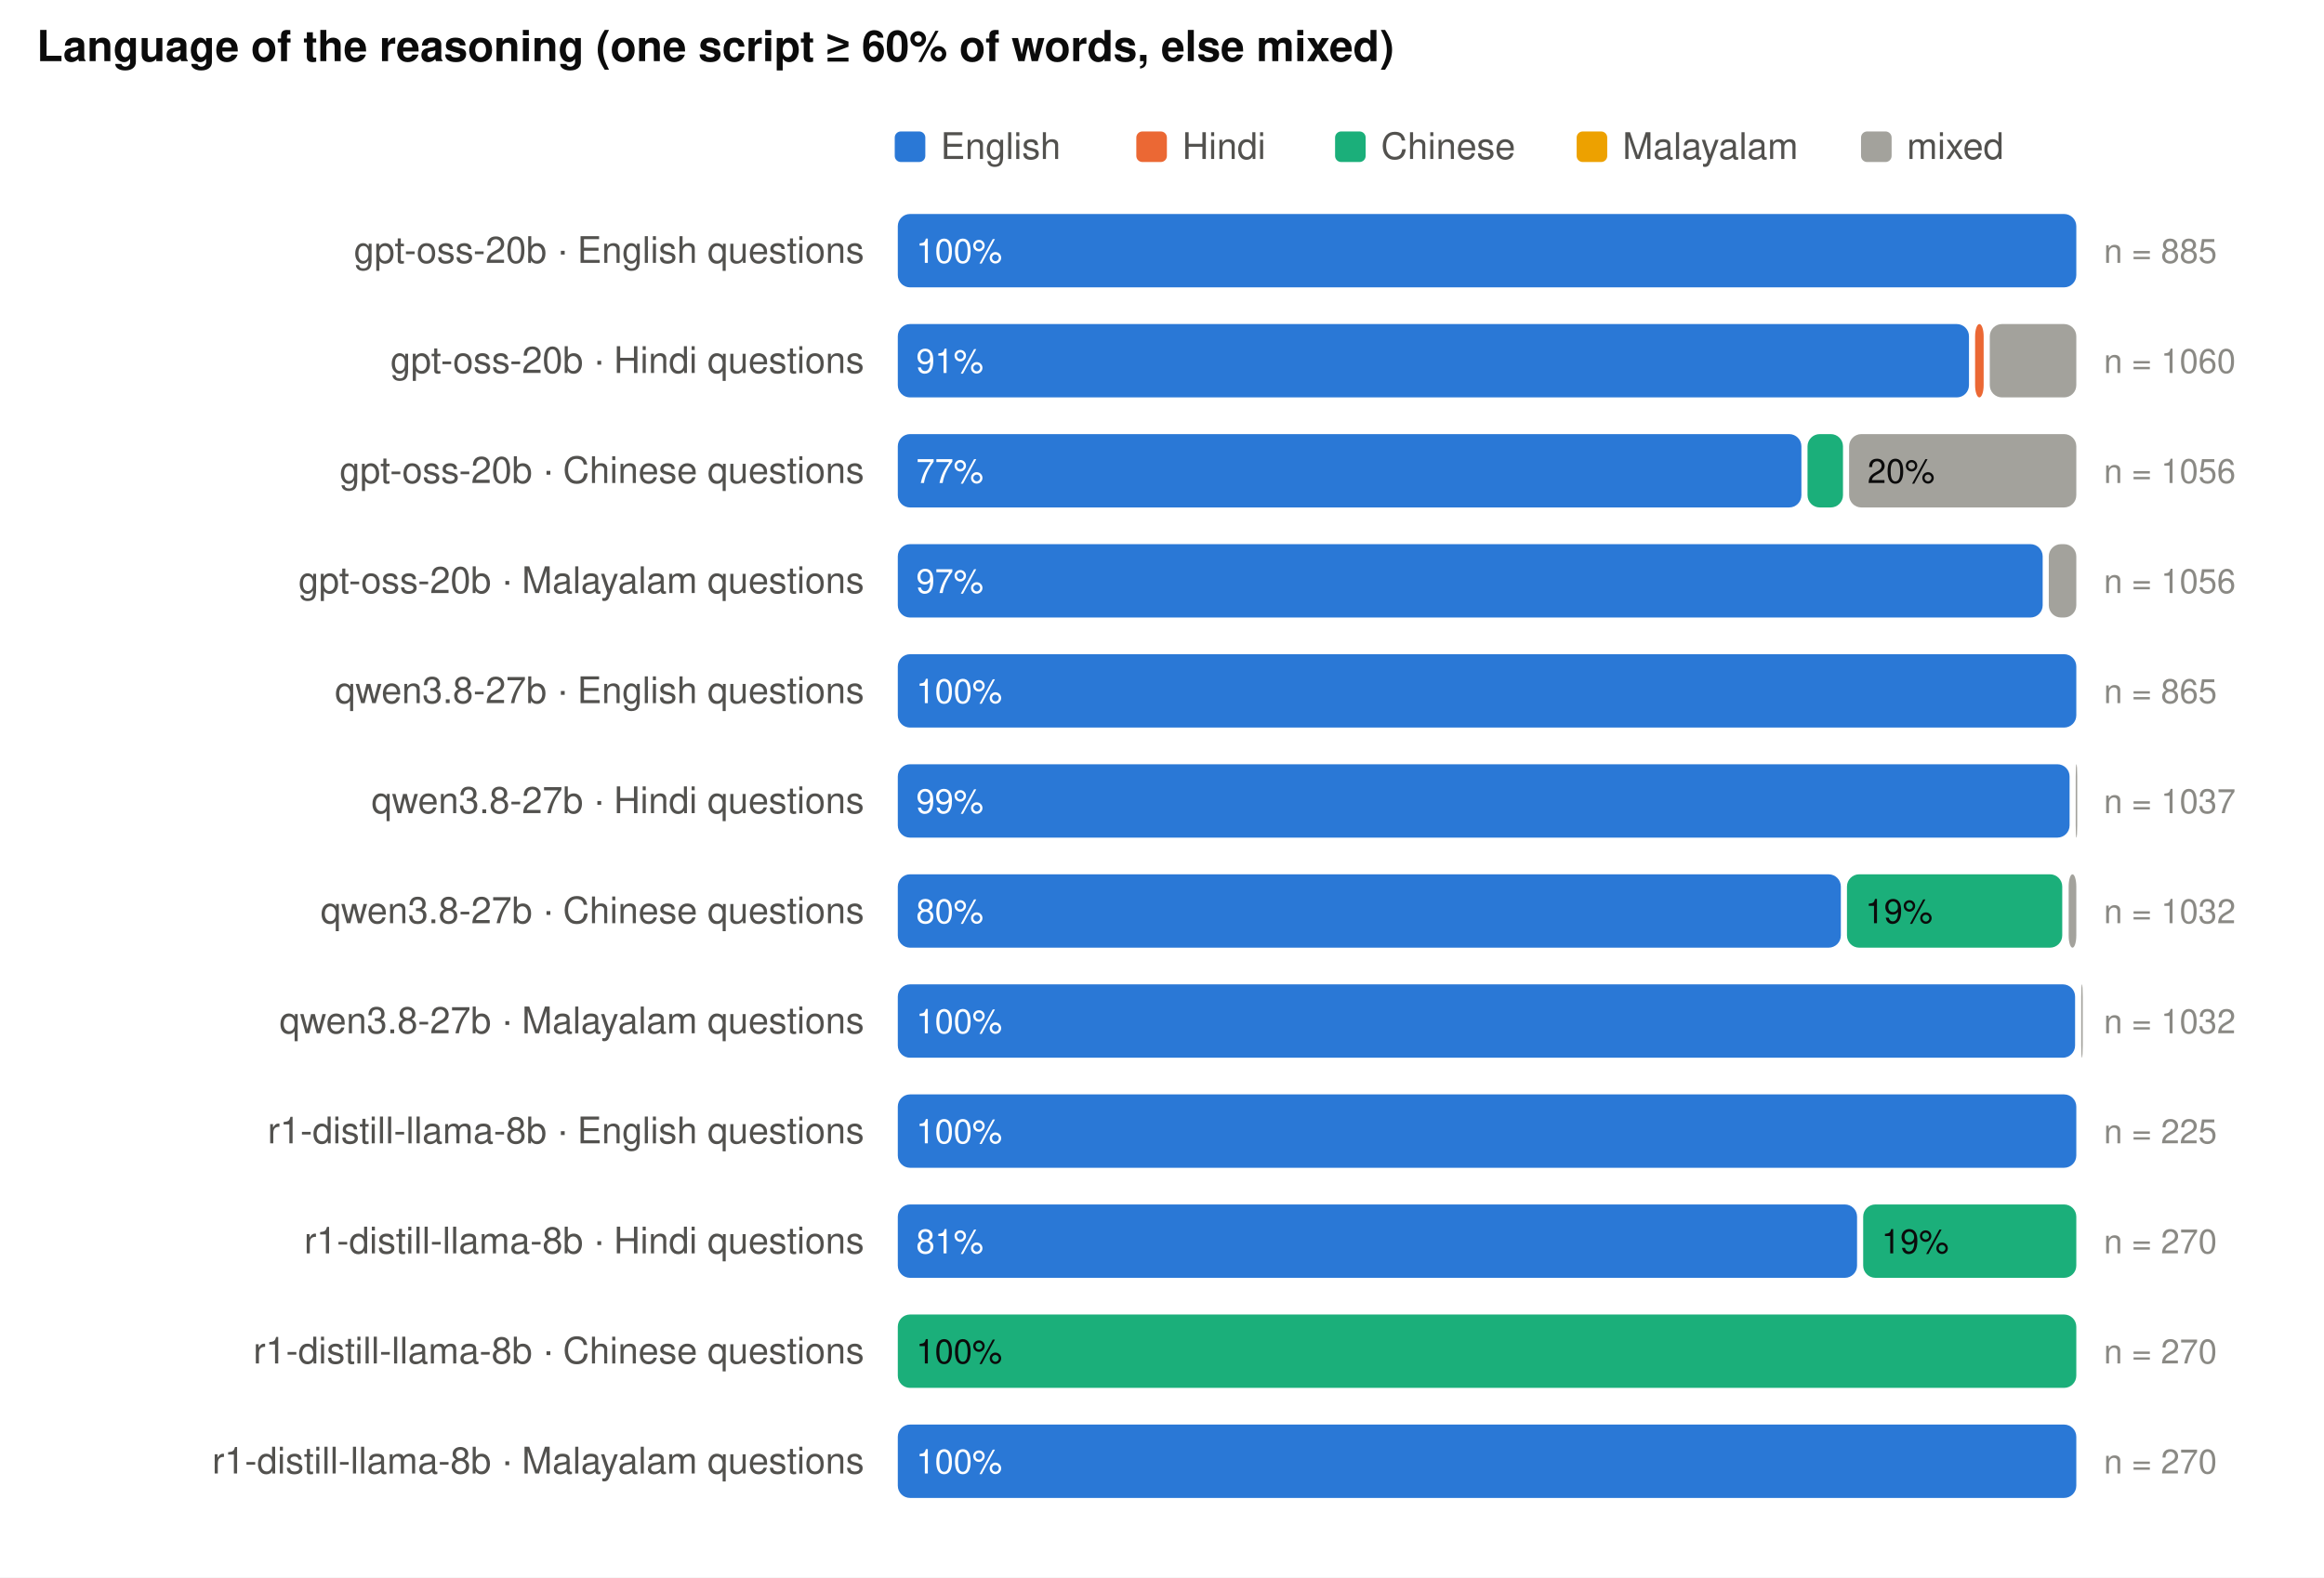
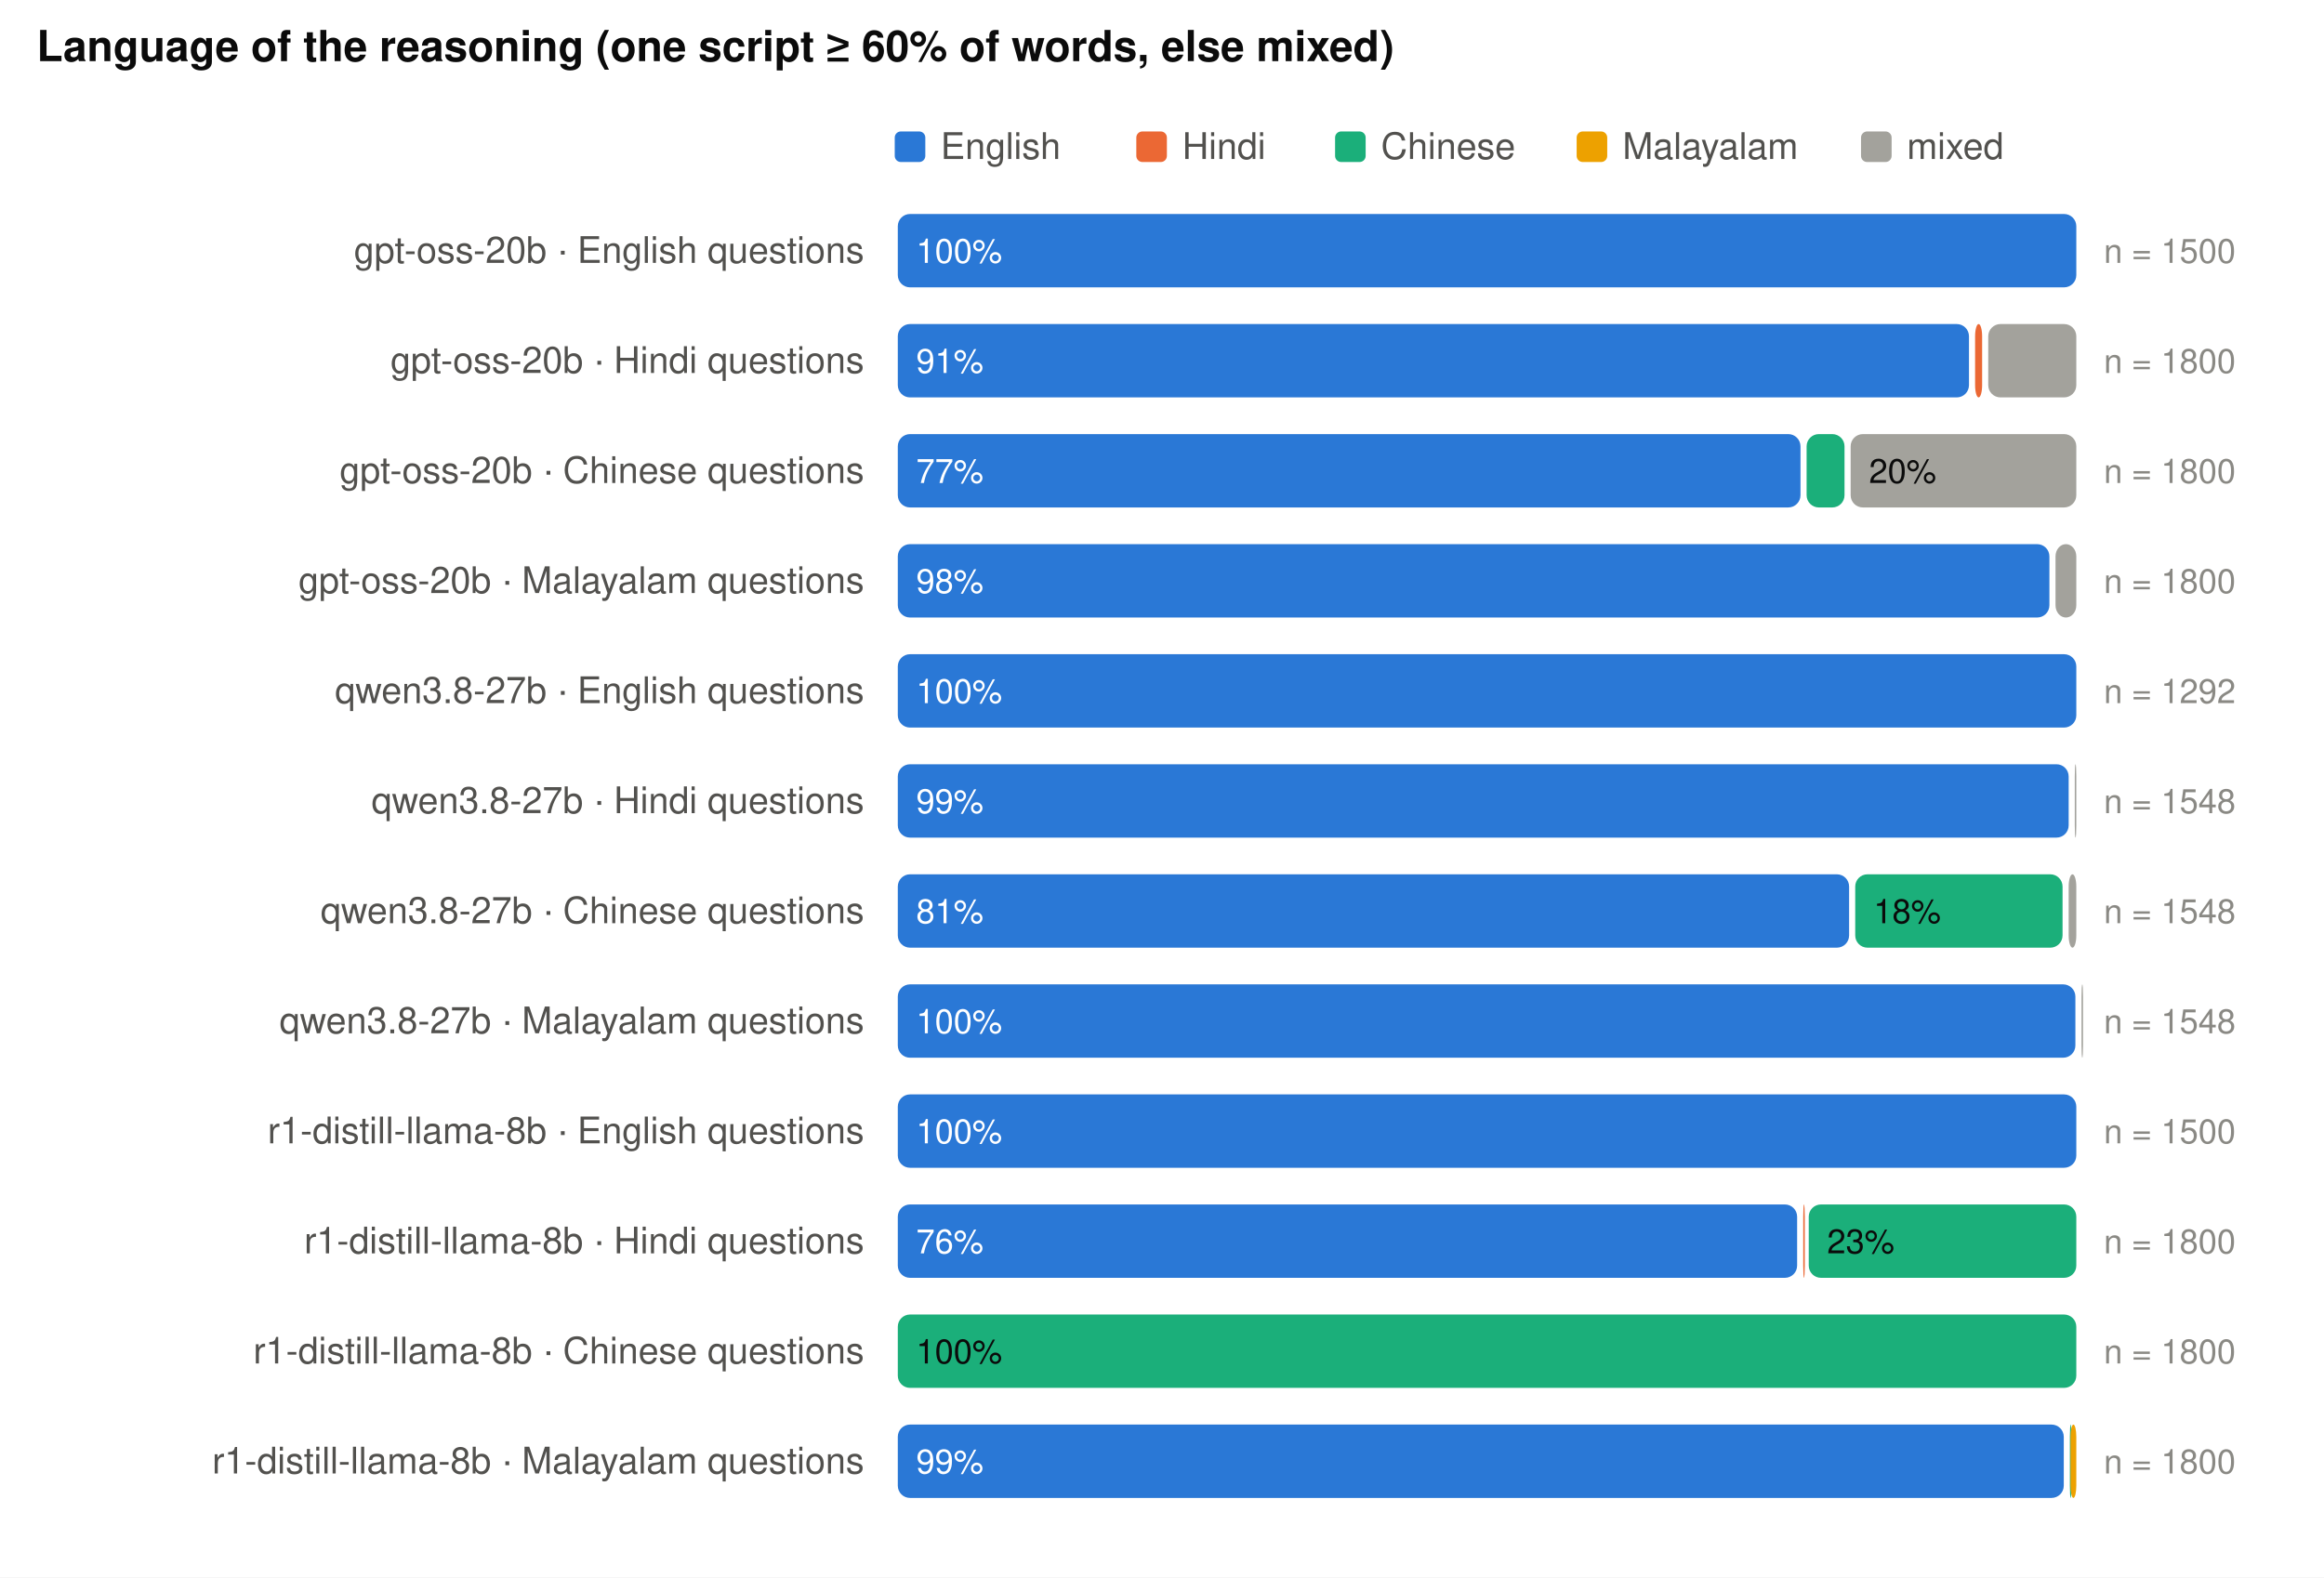
<svg xmlns="http://www.w3.org/2000/svg" width="760" height="516" viewBox="0 0 760 516" role="img">
  <rect width="100%" height="100%" fill="#ffffff" />
  <text x="12.0" y="20.0" font-size="14" fill="#0b0b0b" text-anchor="start" font-weight="bold" font-family="Helvetica, Arial, sans-serif">Language of the reasoning (one script ≥ 60% of words, else mixed)</text>
  <rect x="292.6" y="43" width="10" height="10" rx="2" fill="#2a78d6" />
  <text x="307.6" y="52.0" font-size="12" fill="#52514e" text-anchor="start" font-weight="normal" font-family="Helvetica, Arial, sans-serif">English</text>
  <rect x="371.6" y="43" width="10" height="10" rx="2" fill="#eb6834" />
  <text x="386.6" y="52.0" font-size="12" fill="#52514e" text-anchor="start" font-weight="normal" font-family="Helvetica, Arial, sans-serif">Hindi</text>
  <rect x="436.6" y="43" width="10" height="10" rx="2" fill="#1baf7a" />
  <text x="451.6" y="52.0" font-size="12" fill="#52514e" text-anchor="start" font-weight="normal" font-family="Helvetica, Arial, sans-serif">Chinese</text>
  <rect x="515.6" y="43" width="10" height="10" rx="2" fill="#eda100" />
  <text x="530.6" y="52.0" font-size="12" fill="#52514e" text-anchor="start" font-weight="normal" font-family="Helvetica, Arial, sans-serif">Malayalam</text>
  <rect x="608.6" y="43" width="10" height="10" rx="2" fill="#a3a29c" />
  <text x="623.6" y="52.0" font-size="12" fill="#52514e" text-anchor="start" font-weight="normal" font-family="Helvetica, Arial, sans-serif">mixed</text>
  <text x="282.6" y="86.0" font-size="12" fill="#52514e" text-anchor="end" font-weight="normal" font-family="Helvetica, Arial, sans-serif">gpt-oss-20b · English questions</text>
-   <text x="688.0" y="86.0" font-size="11" fill="#8a8984" text-anchor="start" font-weight="normal" font-family="Helvetica, Arial, sans-serif">n = 885</text>
+   <text x="688.0" y="86.0" font-size="11" fill="#8a8984" text-anchor="start" font-weight="normal" font-family="Helvetica, Arial, sans-serif">n = 1500</text>
  <rect x="293.6" y="70" width="385.4" height="24" rx="4" fill="#2a78d6" />
  <text x="299.6" y="86.0" font-size="11" fill="#ffffff" text-anchor="start" font-weight="normal" font-family="Helvetica, Arial, sans-serif">100%</text>
  <text x="282.6" y="122.0" font-size="12" fill="#52514e" text-anchor="end" font-weight="normal" font-family="Helvetica, Arial, sans-serif">gpt-oss-20b · Hindi questions</text>
-   <text x="688.0" y="122.0" font-size="11" fill="#8a8984" text-anchor="start" font-weight="normal" font-family="Helvetica, Arial, sans-serif">n = 1060</text>
+   <text x="688.0" y="122.0" font-size="11" fill="#8a8984" text-anchor="start" font-weight="normal" font-family="Helvetica, Arial, sans-serif">n = 1800</text>
  <rect x="293.6" y="106" width="350.3" height="24" rx="4" fill="#2a78d6" />
  <text x="299.6" y="122.0" font-size="11" fill="#ffffff" text-anchor="start" font-weight="normal" font-family="Helvetica, Arial, sans-serif">91%</text>
-   <rect x="645.9" y="106" width="2.8" height="24" rx="4" fill="#eb6834" />
-   <rect x="650.7" y="106" width="28.3" height="24" rx="4" fill="#a3a29c" />
+   <rect x="645.9" y="106" width="2.3" height="24" rx="4" fill="#eb6834" />
+   <rect x="650.2" y="106" width="28.8" height="24" rx="4" fill="#a3a29c" />
  <text x="282.6" y="158.0" font-size="12" fill="#52514e" text-anchor="end" font-weight="normal" font-family="Helvetica, Arial, sans-serif">gpt-oss-20b · Chinese questions</text>
-   <text x="688.0" y="158.0" font-size="11" fill="#8a8984" text-anchor="start" font-weight="normal" font-family="Helvetica, Arial, sans-serif">n = 1056</text>
-   <rect x="293.6" y="142" width="295.5" height="24" rx="4" fill="#2a78d6" />
+   <text x="688.0" y="158.0" font-size="11" fill="#8a8984" text-anchor="start" font-weight="normal" font-family="Helvetica, Arial, sans-serif">n = 1800</text>
+   <rect x="293.6" y="142" width="295.2" height="24" rx="4" fill="#2a78d6" />
  <text x="299.6" y="158.0" font-size="11" fill="#ffffff" text-anchor="start" font-weight="normal" font-family="Helvetica, Arial, sans-serif">77%</text>
-   <rect x="591.1" y="142" width="11.6" height="24" rx="4" fill="#1baf7a" />
-   <rect x="604.7" y="142" width="74.3" height="24" rx="4" fill="#a3a29c" />
-   <text x="610.7" y="158.0" font-size="11" fill="#0b0b0b" text-anchor="start" font-weight="normal" font-family="Helvetica, Arial, sans-serif">20%</text>
+   <rect x="590.8" y="142" width="12.4" height="24" rx="4" fill="#1baf7a" />
+   <rect x="605.2" y="142" width="73.8" height="24" rx="4" fill="#a3a29c" />
+   <text x="611.2" y="158.0" font-size="11" fill="#0b0b0b" text-anchor="start" font-weight="normal" font-family="Helvetica, Arial, sans-serif">20%</text>
  <text x="282.6" y="194.0" font-size="12" fill="#52514e" text-anchor="end" font-weight="normal" font-family="Helvetica, Arial, sans-serif">gpt-oss-20b · Malayalam questions</text>
-   <text x="688.0" y="194.0" font-size="11" fill="#8a8984" text-anchor="start" font-weight="normal" font-family="Helvetica, Arial, sans-serif">n = 1056</text>
-   <rect x="293.6" y="178" width="374.4" height="24" rx="4" fill="#2a78d6" />
-   <text x="299.6" y="194.0" font-size="11" fill="#ffffff" text-anchor="start" font-weight="normal" font-family="Helvetica, Arial, sans-serif">97%</text>
-   <rect x="670.0" y="178" width="9.0" height="24" rx="4" fill="#a3a29c" />
+   <text x="688.0" y="194.0" font-size="11" fill="#8a8984" text-anchor="start" font-weight="normal" font-family="Helvetica, Arial, sans-serif">n = 1800</text>
+   <rect x="293.6" y="178" width="376.6" height="24" rx="4" fill="#2a78d6" />
+   <text x="299.6" y="194.0" font-size="11" fill="#ffffff" text-anchor="start" font-weight="normal" font-family="Helvetica, Arial, sans-serif">98%</text>
+   <rect x="672.2" y="178" width="6.8" height="24" rx="4" fill="#a3a29c" />
  <text x="282.6" y="230.0" font-size="12" fill="#52514e" text-anchor="end" font-weight="normal" font-family="Helvetica, Arial, sans-serif">qwen3.8-27b · English questions</text>
-   <text x="688.0" y="230.0" font-size="11" fill="#8a8984" text-anchor="start" font-weight="normal" font-family="Helvetica, Arial, sans-serif">n = 865</text>
+   <text x="688.0" y="230.0" font-size="11" fill="#8a8984" text-anchor="start" font-weight="normal" font-family="Helvetica, Arial, sans-serif">n = 1292</text>
  <rect x="293.6" y="214" width="385.4" height="24" rx="4" fill="#2a78d6" />
  <text x="299.6" y="230.0" font-size="11" fill="#ffffff" text-anchor="start" font-weight="normal" font-family="Helvetica, Arial, sans-serif">100%</text>
  <text x="282.6" y="266.0" font-size="12" fill="#52514e" text-anchor="end" font-weight="normal" font-family="Helvetica, Arial, sans-serif">qwen3.8-27b · Hindi questions</text>
-   <text x="688.0" y="266.0" font-size="11" fill="#8a8984" text-anchor="start" font-weight="normal" font-family="Helvetica, Arial, sans-serif">n = 1037</text>
-   <rect x="293.6" y="250" width="383.2" height="24" rx="4" fill="#2a78d6" />
+   <text x="688.0" y="266.0" font-size="11" fill="#8a8984" text-anchor="start" font-weight="normal" font-family="Helvetica, Arial, sans-serif">n = 1548</text>
+   <rect x="293.6" y="250" width="382.9" height="24" rx="4" fill="#2a78d6" />
  <text x="299.6" y="266.0" font-size="11" fill="#ffffff" text-anchor="start" font-weight="normal" font-family="Helvetica, Arial, sans-serif">99%</text>
-   <rect x="678.8" y="250" width="0.5" height="24" rx="4" fill="#a3a29c" />
+   <rect x="678.5" y="250" width="0.5" height="24" rx="4" fill="#a3a29c" />
  <text x="282.6" y="302.0" font-size="12" fill="#52514e" text-anchor="end" font-weight="normal" font-family="Helvetica, Arial, sans-serif">qwen3.8-27b · Chinese questions</text>
-   <text x="688.0" y="302.0" font-size="11" fill="#8a8984" text-anchor="start" font-weight="normal" font-family="Helvetica, Arial, sans-serif">n = 1032</text>
-   <rect x="293.6" y="286" width="308.4" height="24" rx="4" fill="#2a78d6" />
-   <text x="299.6" y="302.0" font-size="11" fill="#ffffff" text-anchor="start" font-weight="normal" font-family="Helvetica, Arial, sans-serif">80%</text>
-   <rect x="604.0" y="286" width="70.4" height="24" rx="4" fill="#1baf7a" />
-   <text x="610.0" y="302.0" font-size="11" fill="#0b0b0b" text-anchor="start" font-weight="normal" font-family="Helvetica, Arial, sans-serif">19%</text>
+   <text x="688.0" y="302.0" font-size="11" fill="#8a8984" text-anchor="start" font-weight="normal" font-family="Helvetica, Arial, sans-serif">n = 1548</text>
+   <rect x="293.6" y="286" width="311.1" height="24" rx="4" fill="#2a78d6" />
+   <text x="299.6" y="302.0" font-size="11" fill="#ffffff" text-anchor="start" font-weight="normal" font-family="Helvetica, Arial, sans-serif">81%</text>
+   <rect x="606.7" y="286" width="67.8" height="24" rx="4" fill="#1baf7a" />
+   <text x="612.7" y="302.0" font-size="11" fill="#0b0b0b" text-anchor="start" font-weight="normal" font-family="Helvetica, Arial, sans-serif">18%</text>
  <rect x="676.5" y="286" width="2.5" height="24" rx="4" fill="#a3a29c" />
  <text x="282.6" y="338.0" font-size="12" fill="#52514e" text-anchor="end" font-weight="normal" font-family="Helvetica, Arial, sans-serif">qwen3.8-27b · Malayalam questions</text>
-   <text x="688.0" y="338.0" font-size="11" fill="#8a8984" text-anchor="start" font-weight="normal" font-family="Helvetica, Arial, sans-serif">n = 1032</text>
-   <rect x="293.6" y="322" width="385.0" height="24" rx="4" fill="#2a78d6" />
+   <text x="688.0" y="338.0" font-size="11" fill="#8a8984" text-anchor="start" font-weight="normal" font-family="Helvetica, Arial, sans-serif">n = 1548</text>
+   <rect x="293.6" y="322" width="385.1" height="24" rx="4" fill="#2a78d6" />
  <text x="299.6" y="338.0" font-size="11" fill="#ffffff" text-anchor="start" font-weight="normal" font-family="Helvetica, Arial, sans-serif">100%</text>
-   <rect x="680.6" y="322" width="0.5" height="24" rx="4" fill="#a3a29c" />
+   <rect x="680.7" y="322" width="0.5" height="24" rx="4" fill="#a3a29c" />
  <text x="282.6" y="374.0" font-size="12" fill="#52514e" text-anchor="end" font-weight="normal" font-family="Helvetica, Arial, sans-serif">r1-distill-llama-8b · English questions</text>
-   <text x="688.0" y="374.0" font-size="11" fill="#8a8984" text-anchor="start" font-weight="normal" font-family="Helvetica, Arial, sans-serif">n = 225</text>
+   <text x="688.0" y="374.0" font-size="11" fill="#8a8984" text-anchor="start" font-weight="normal" font-family="Helvetica, Arial, sans-serif">n = 1500</text>
  <rect x="293.6" y="358" width="385.4" height="24" rx="4" fill="#2a78d6" />
  <text x="299.6" y="374.0" font-size="11" fill="#ffffff" text-anchor="start" font-weight="normal" font-family="Helvetica, Arial, sans-serif">100%</text>
  <text x="282.6" y="410.0" font-size="12" fill="#52514e" text-anchor="end" font-weight="normal" font-family="Helvetica, Arial, sans-serif">r1-distill-llama-8b · Hindi questions</text>
-   <text x="688.0" y="410.0" font-size="11" fill="#8a8984" text-anchor="start" font-weight="normal" font-family="Helvetica, Arial, sans-serif">n = 270</text>
-   <rect x="293.6" y="394" width="313.7" height="24" rx="4" fill="#2a78d6" />
-   <text x="299.6" y="410.0" font-size="11" fill="#ffffff" text-anchor="start" font-weight="normal" font-family="Helvetica, Arial, sans-serif">81%</text>
-   <rect x="609.3" y="394" width="69.7" height="24" rx="4" fill="#1baf7a" />
-   <text x="615.3" y="410.0" font-size="11" fill="#0b0b0b" text-anchor="start" font-weight="normal" font-family="Helvetica, Arial, sans-serif">19%</text>
+   <text x="688.0" y="410.0" font-size="11" fill="#8a8984" text-anchor="start" font-weight="normal" font-family="Helvetica, Arial, sans-serif">n = 1800</text>
+   <rect x="293.6" y="394" width="294.1" height="24" rx="4" fill="#2a78d6" />
+   <text x="299.6" y="410.0" font-size="11" fill="#ffffff" text-anchor="start" font-weight="normal" font-family="Helvetica, Arial, sans-serif">76%</text>
+   <rect x="589.7" y="394" width="0.5" height="24" rx="4" fill="#eb6834" />
+   <rect x="591.5" y="394" width="87.5" height="24" rx="4" fill="#1baf7a" />
+   <text x="597.5" y="410.0" font-size="11" fill="#0b0b0b" text-anchor="start" font-weight="normal" font-family="Helvetica, Arial, sans-serif">23%</text>
  <text x="282.6" y="446.0" font-size="12" fill="#52514e" text-anchor="end" font-weight="normal" font-family="Helvetica, Arial, sans-serif">r1-distill-llama-8b · Chinese questions</text>
-   <text x="688.0" y="446.0" font-size="11" fill="#8a8984" text-anchor="start" font-weight="normal" font-family="Helvetica, Arial, sans-serif">n = 270</text>
+   <text x="688.0" y="446.0" font-size="11" fill="#8a8984" text-anchor="start" font-weight="normal" font-family="Helvetica, Arial, sans-serif">n = 1800</text>
  <rect x="293.6" y="430" width="385.4" height="24" rx="4" fill="#1baf7a" />
  <text x="299.6" y="446.0" font-size="11" fill="#0b0b0b" text-anchor="start" font-weight="normal" font-family="Helvetica, Arial, sans-serif">100%</text>
  <text x="282.6" y="482.0" font-size="12" fill="#52514e" text-anchor="end" font-weight="normal" font-family="Helvetica, Arial, sans-serif">r1-distill-llama-8b · Malayalam questions</text>
-   <text x="688.0" y="482.0" font-size="11" fill="#8a8984" text-anchor="start" font-weight="normal" font-family="Helvetica, Arial, sans-serif">n = 270</text>
-   <rect x="293.6" y="466" width="385.4" height="24" rx="4" fill="#2a78d6" />
-   <text x="299.6" y="482.0" font-size="11" fill="#ffffff" text-anchor="start" font-weight="normal" font-family="Helvetica, Arial, sans-serif">100%</text>
+   <text x="688.0" y="482.0" font-size="11" fill="#8a8984" text-anchor="start" font-weight="normal" font-family="Helvetica, Arial, sans-serif">n = 1800</text>
+   <rect x="293.6" y="466" width="381.3" height="24" rx="4" fill="#2a78d6" />
+   <text x="299.6" y="482.0" font-size="11" fill="#ffffff" text-anchor="start" font-weight="normal" font-family="Helvetica, Arial, sans-serif">99%</text>
+   <rect x="676.9" y="466" width="0.5" height="24" rx="4" fill="#1baf7a" />
+   <rect x="677.1" y="466" width="1.9" height="24" rx="4" fill="#eda100" />
</svg>
